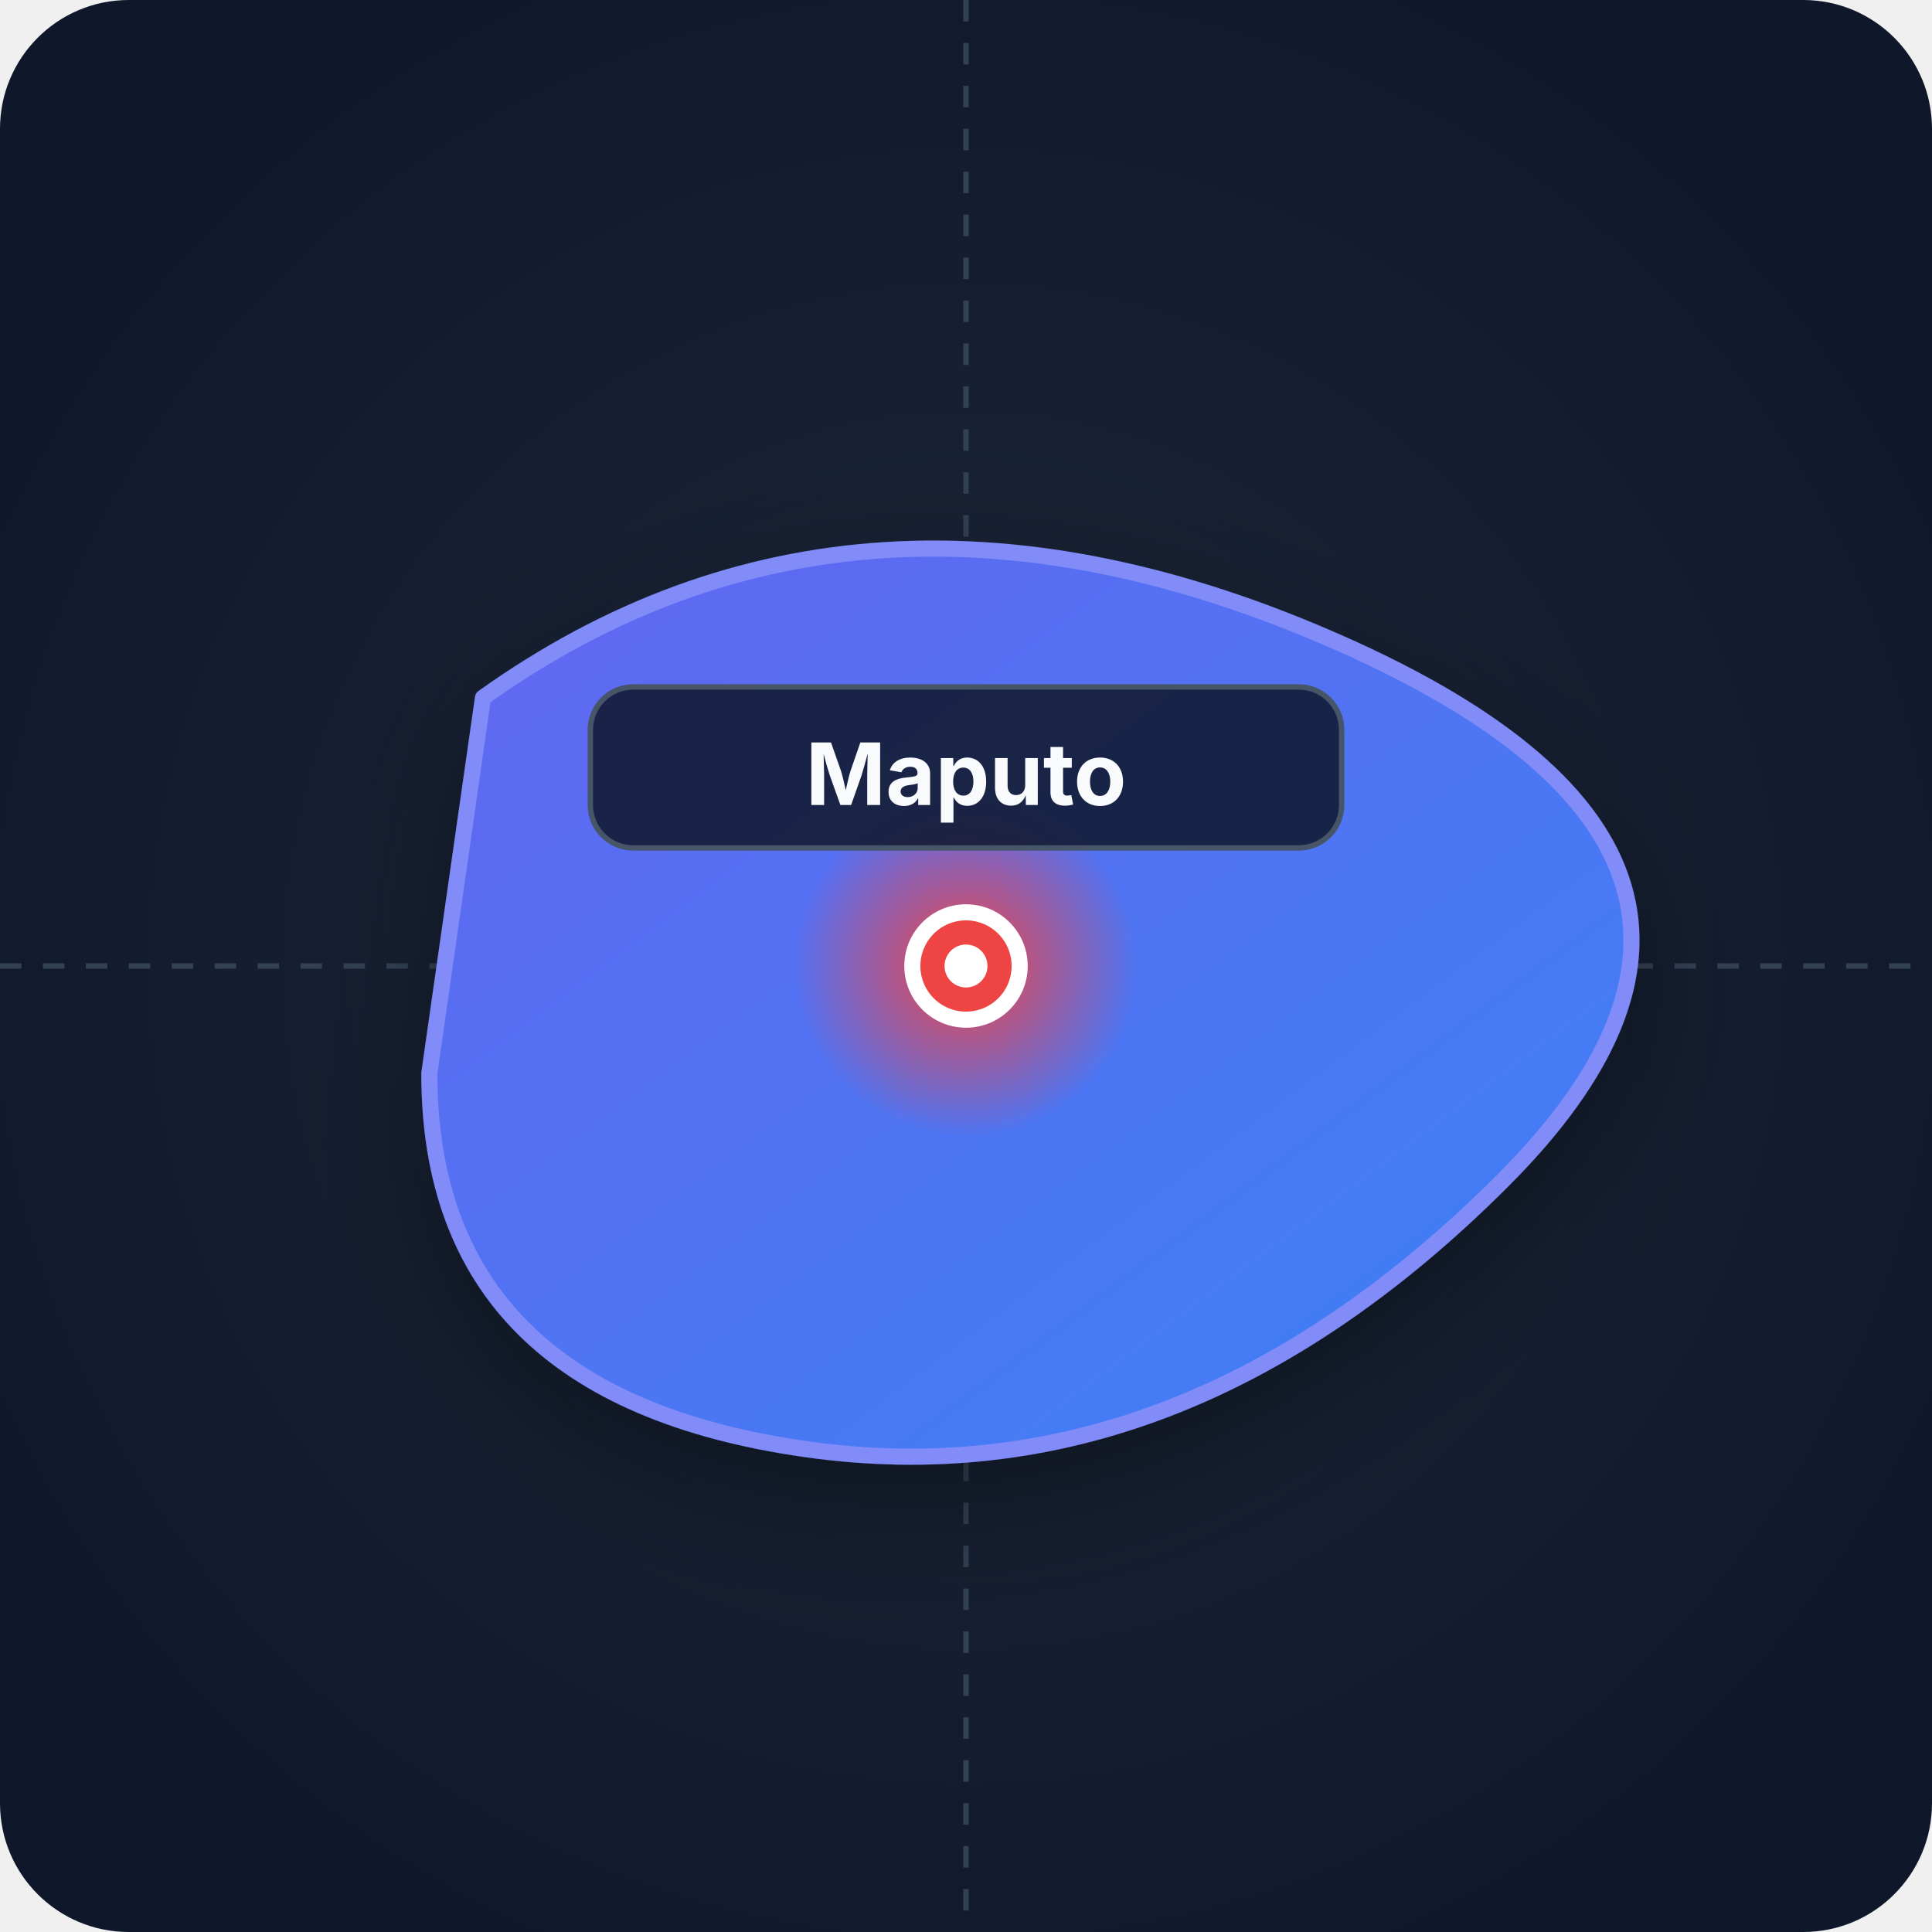
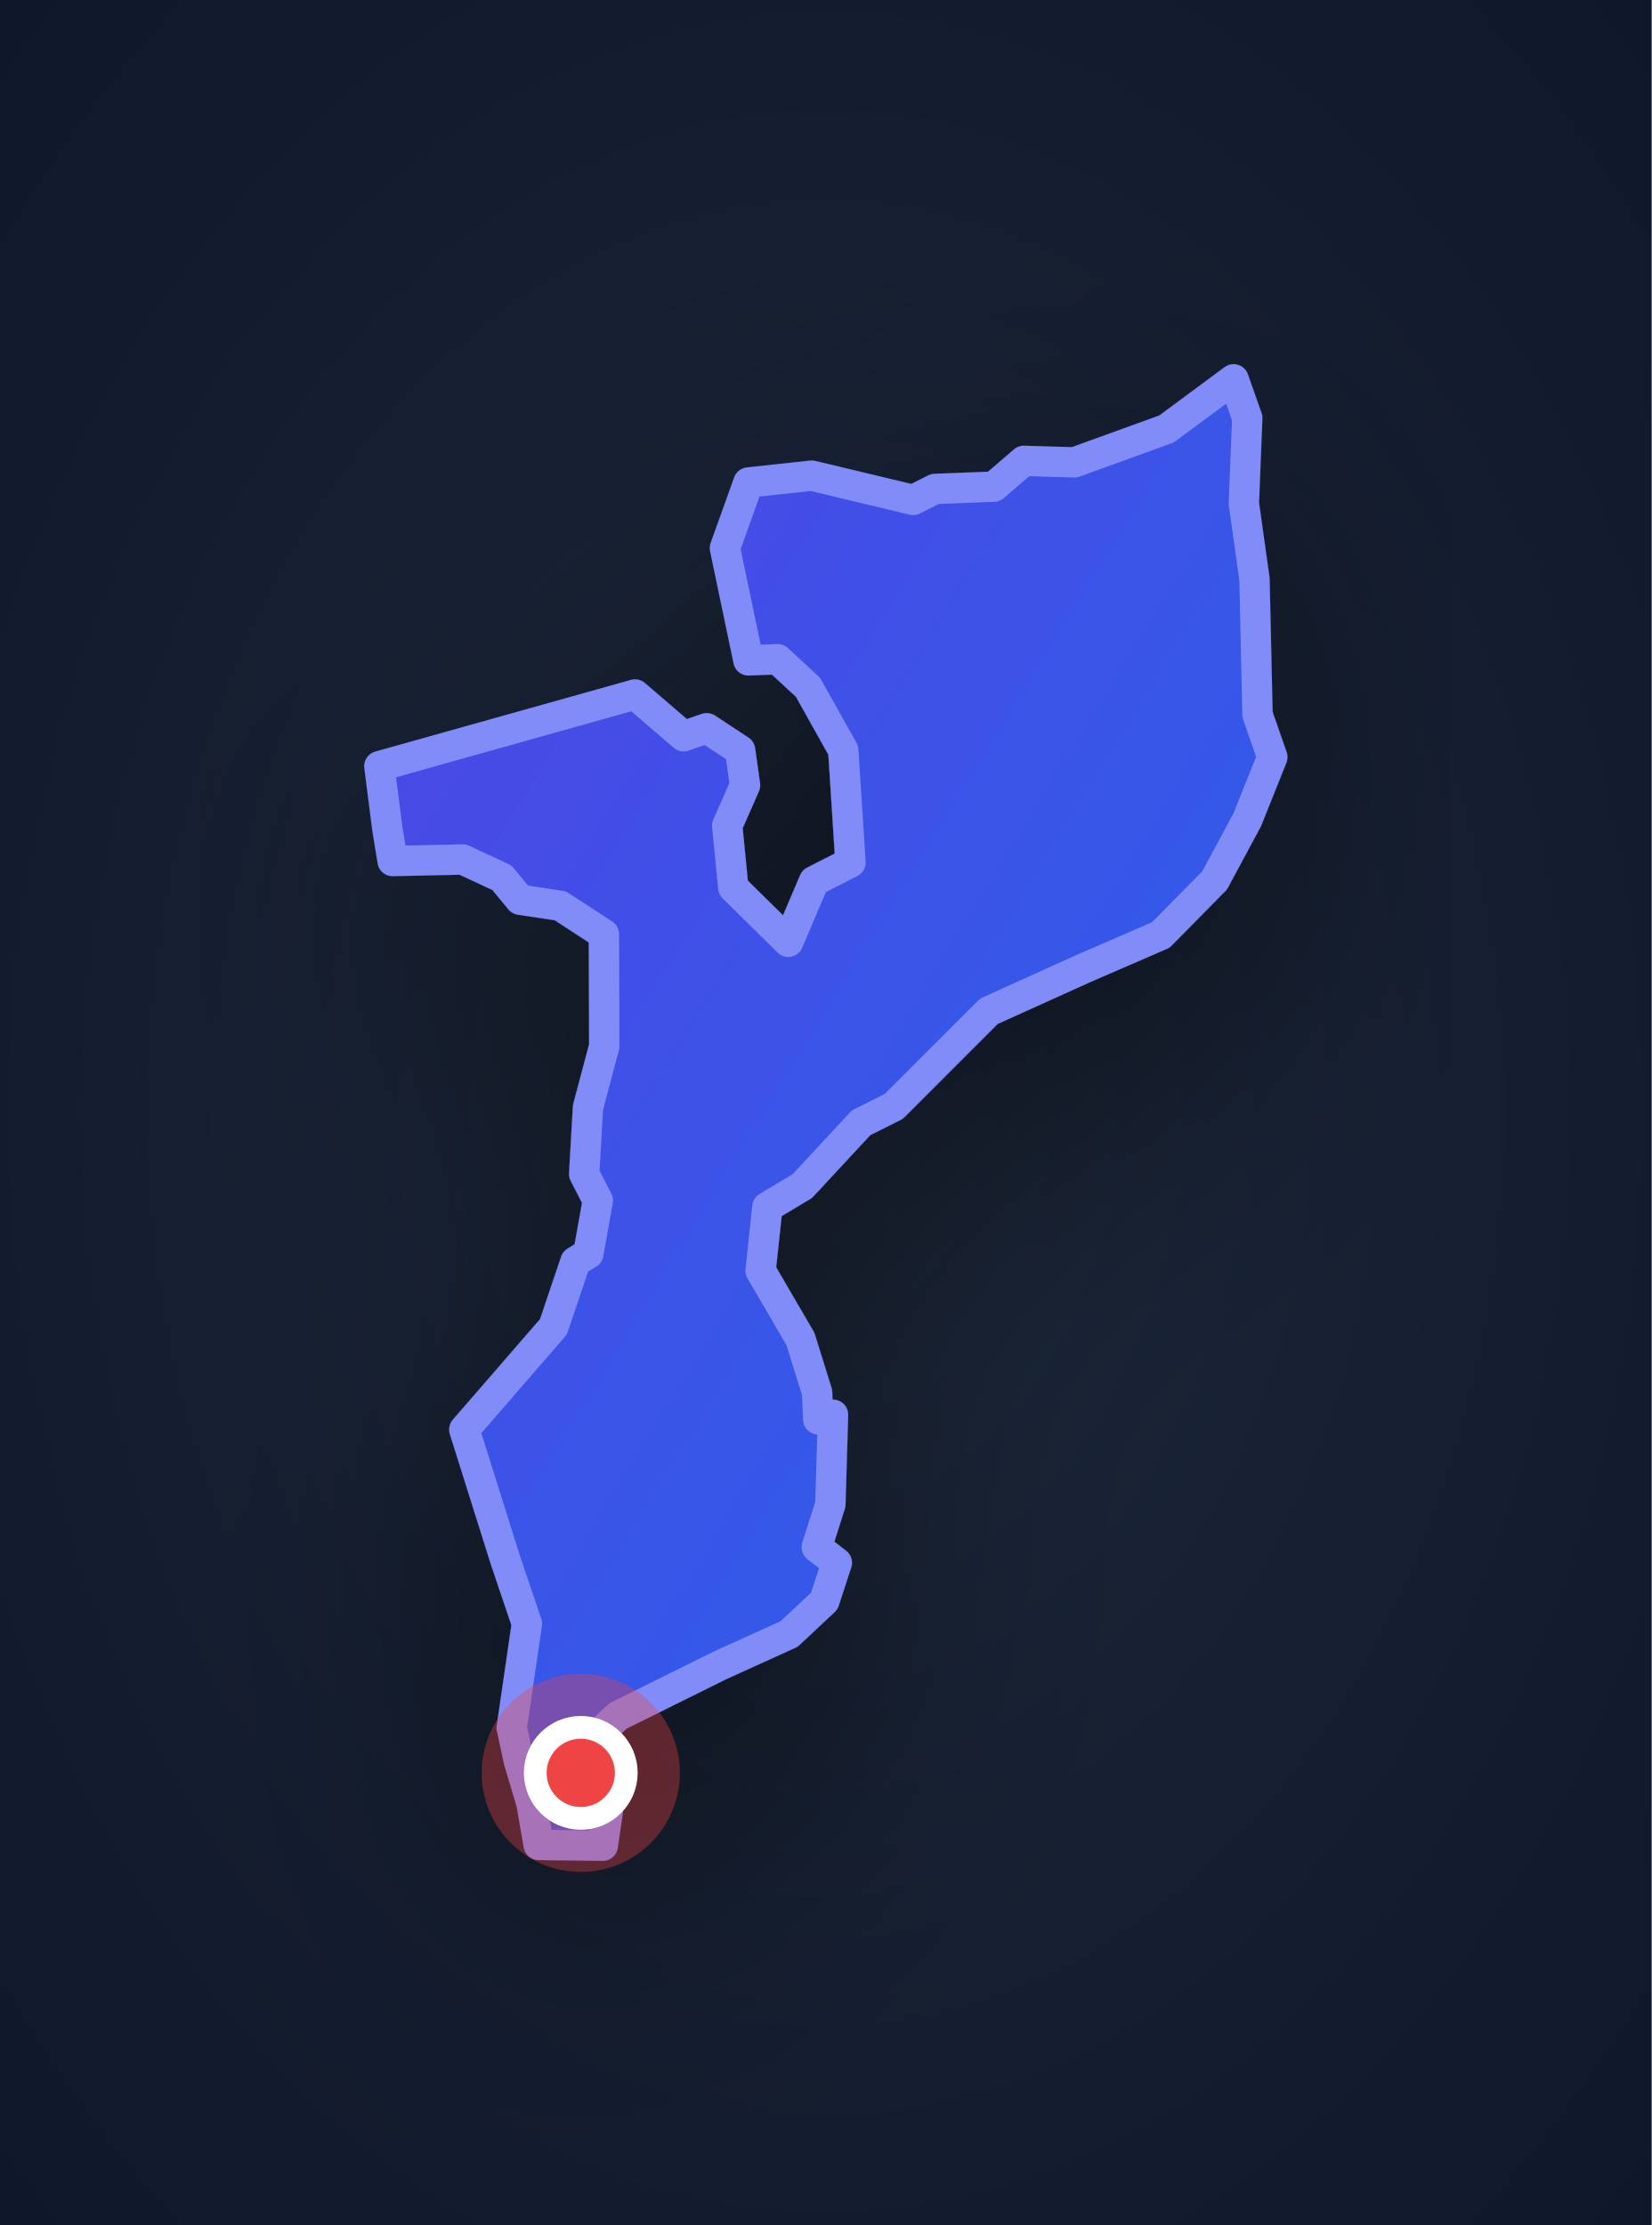
- <svg xmlns="http://www.w3.org/2000/svg" viewBox="382.38 219.79 180 180" width="100%" height="100%">
+ <svg xmlns="http://www.w3.org/2000/svg" viewBox="457.07 263.05 43.54 58.66" width="100%" height="100%">
  <defs>
-     <radialGradient id="bgGrad" cx="50%" cy="50%" r="60%">
+     <radialGradient id="bgGrad_mz" cx="50%" cy="50%" r="70%">
      <stop offset="0%" stop-color="#1E293B" />
      <stop offset="100%" stop-color="#0F172A" />
    </radialGradient>
-     <radialGradient id="pinGlow" cx="50%" cy="50%" r="50%">
-       <stop offset="0%" stop-color="#EF4444" stop-opacity="1" />
-       <stop offset="100%" stop-color="#EF4444" stop-opacity="0" />
-     </radialGradient>
-     <linearGradient id="countryGrad" x1="0%" y1="0%" x2="100%" y2="100%">
-       <stop offset="0%" stop-color="#6366F1" />
-       <stop offset="100%" stop-color="#3B82F6" />
+     <linearGradient id="realCountryGrad_mz" x1="0%" y1="0%" x2="100%" y2="100%">
+       <stop offset="0%" stop-color="#4F46E5" />
+       <stop offset="100%" stop-color="#2563EB" />
    </linearGradient>
-     <filter id="shadow" x="-20%" y="-20%" width="140%" height="140%">
-       <feDropShadow dx="0" dy="4" stdDeviation="6" flood-color="#000" flood-opacity="0.4" />
+     <filter id="shadow_mz" x="-20%" y="-20%" width="140%" height="140%">
+       <feDropShadow dx="0" dy="3" stdDeviation="4" flood-color="#000" flood-opacity="0.5" />
    </filter>
  </defs>
-   <rect x="382.38" y="219.79" width="180" height="180" rx="12" fill="url(#bgGrad)" />
-   <path d="M 382.38 309.79 H 562.38 M 472.38 219.79 V 399.79" stroke="#334155" stroke-width="0.5" stroke-dasharray="2,2" />
-   <g filter="url(#shadow)">
-     <path d="M 427.38 284.79 Q 462.38 259.79 507.38 279.79 T 522.38 329.79 T 457.38 354.79 T 422.38 319.79 Z" fill="url(#countryGrad)" stroke="#818CF8" stroke-width="1.5" stroke-linejoin="round" />
+   <rect x="457.07" y="263.05" width="43.54" height="58.66" fill="url(#bgGrad_mz)" />
+   <g filter="url(#shadow_mz)">
+     <path d="M 476.8 275.77 L 478.47 275.59 L 481.14 276.23 L 481.72 275.94 L 483.27 275.88 L 484.06 275.2 L 485.39 275.24 L 487.82 274.36 L 489.59 273.05 L 489.59 273.05 L 489.59 273.05 L 489.95 274.07 L 489.86 276.32 L 490.14 278.32 L 490.22 281.89 L 490.61 283.01 L 489.95 284.66 L 489.09 286.26 L 487.67 287.7 L 485.64 288.58 L 483.14 289.71 L 480.63 292.22 L 479.77 292.65 L 478.22 294.32 L 477.3 294.87 L 477.12 296.55 L 478.17 298.35 L 478.61 299.76 L 478.64 300.47 L 479.03 300.35 L 478.96 302.71 L 478.6 303.84 L 479.13 304.25 L 478.8 305.26 L 477.87 306.13 L 476.04 306.96 L 473.36 308.29 L 472.39 309.2 L 472.58 310.24 L 473.15 310.4 L 472.96 311.71 L 471.27 311.69 L 471.08 310.59 L 470.75 309.48 L 470.56 308.6 L 470.96 305.86 L 470.38 304.14 L 469.31 300.74 L 471.66 298.03 L 472.24 296.31 L 472.58 296.1 L 472.83 294.7 L 472.47 294.0 L 472.57 292.25 L 473.0 290.63 L 472.99 287.68 L 471.84 286.93 L 470.78 286.77 L 470.3 286.19 L 469.27 285.71 L 467.42 285.75 L 467.28 284.89 L 467.07 283.25 L 473.81 281.36 L 475.09 282.46 L 475.7 282.25 L 476.58 282.83 L 476.71 283.75 L 476.24 284.82 L 476.4 286.45 L 477.85 287.88 L 478.53 286.28 L 479.49 285.79 L 479.3 282.83 L 478.37 281.17 L 477.57 280.43 L 476.8 280.46 L 476.18 277.5 L 476.8 275.77 Z" fill="url(#realCountryGrad_mz)" stroke="#818CF8" stroke-width="0.8" stroke-linejoin="round" />
  </g>
-   <circle cx="472.38" cy="309.79" r="16" fill="url(#pinGlow)">
-     <animate attributeName="r" values="10;22;10" dur="2.5s" repeatCount="indefinite" />
-     <animate attributeName="opacity" values="0.8;0.2;0.8" dur="2.5s" repeatCount="indefinite" />
+   <circle cx="472.38" cy="309.79" r="2.612" fill="#EF4444" fill-opacity="0.35">
+     <animate attributeName="r" values="1.742;3.483;1.742" dur="2s" repeatCount="indefinite" />
  </circle>
-   <circle cx="472.38" cy="309.79" r="5" fill="#EF4444" stroke="#FFFFFF" stroke-width="1.5" />
-   <circle cx="472.38" cy="309.79" r="2" fill="#FFFFFF" />
-   <g transform="translate(472.38, 297.79)">
-     <rect x="-35" y="-14" width="70" height="15" rx="4" fill="#0F172A" fill-opacity="0.85" stroke="#475569" stroke-width="0.5" />
-     <text x="0" y="-3" font-family="system-ui, -apple-system, sans-serif" font-size="8" font-weight="bold" fill="#F8FAFC" text-anchor="middle">Maputo</text>
-   </g>
+   <circle cx="472.38" cy="309.79" r="1.2" fill="#EF4444" stroke="#FFFFFF" stroke-width="0.6" />
</svg>
